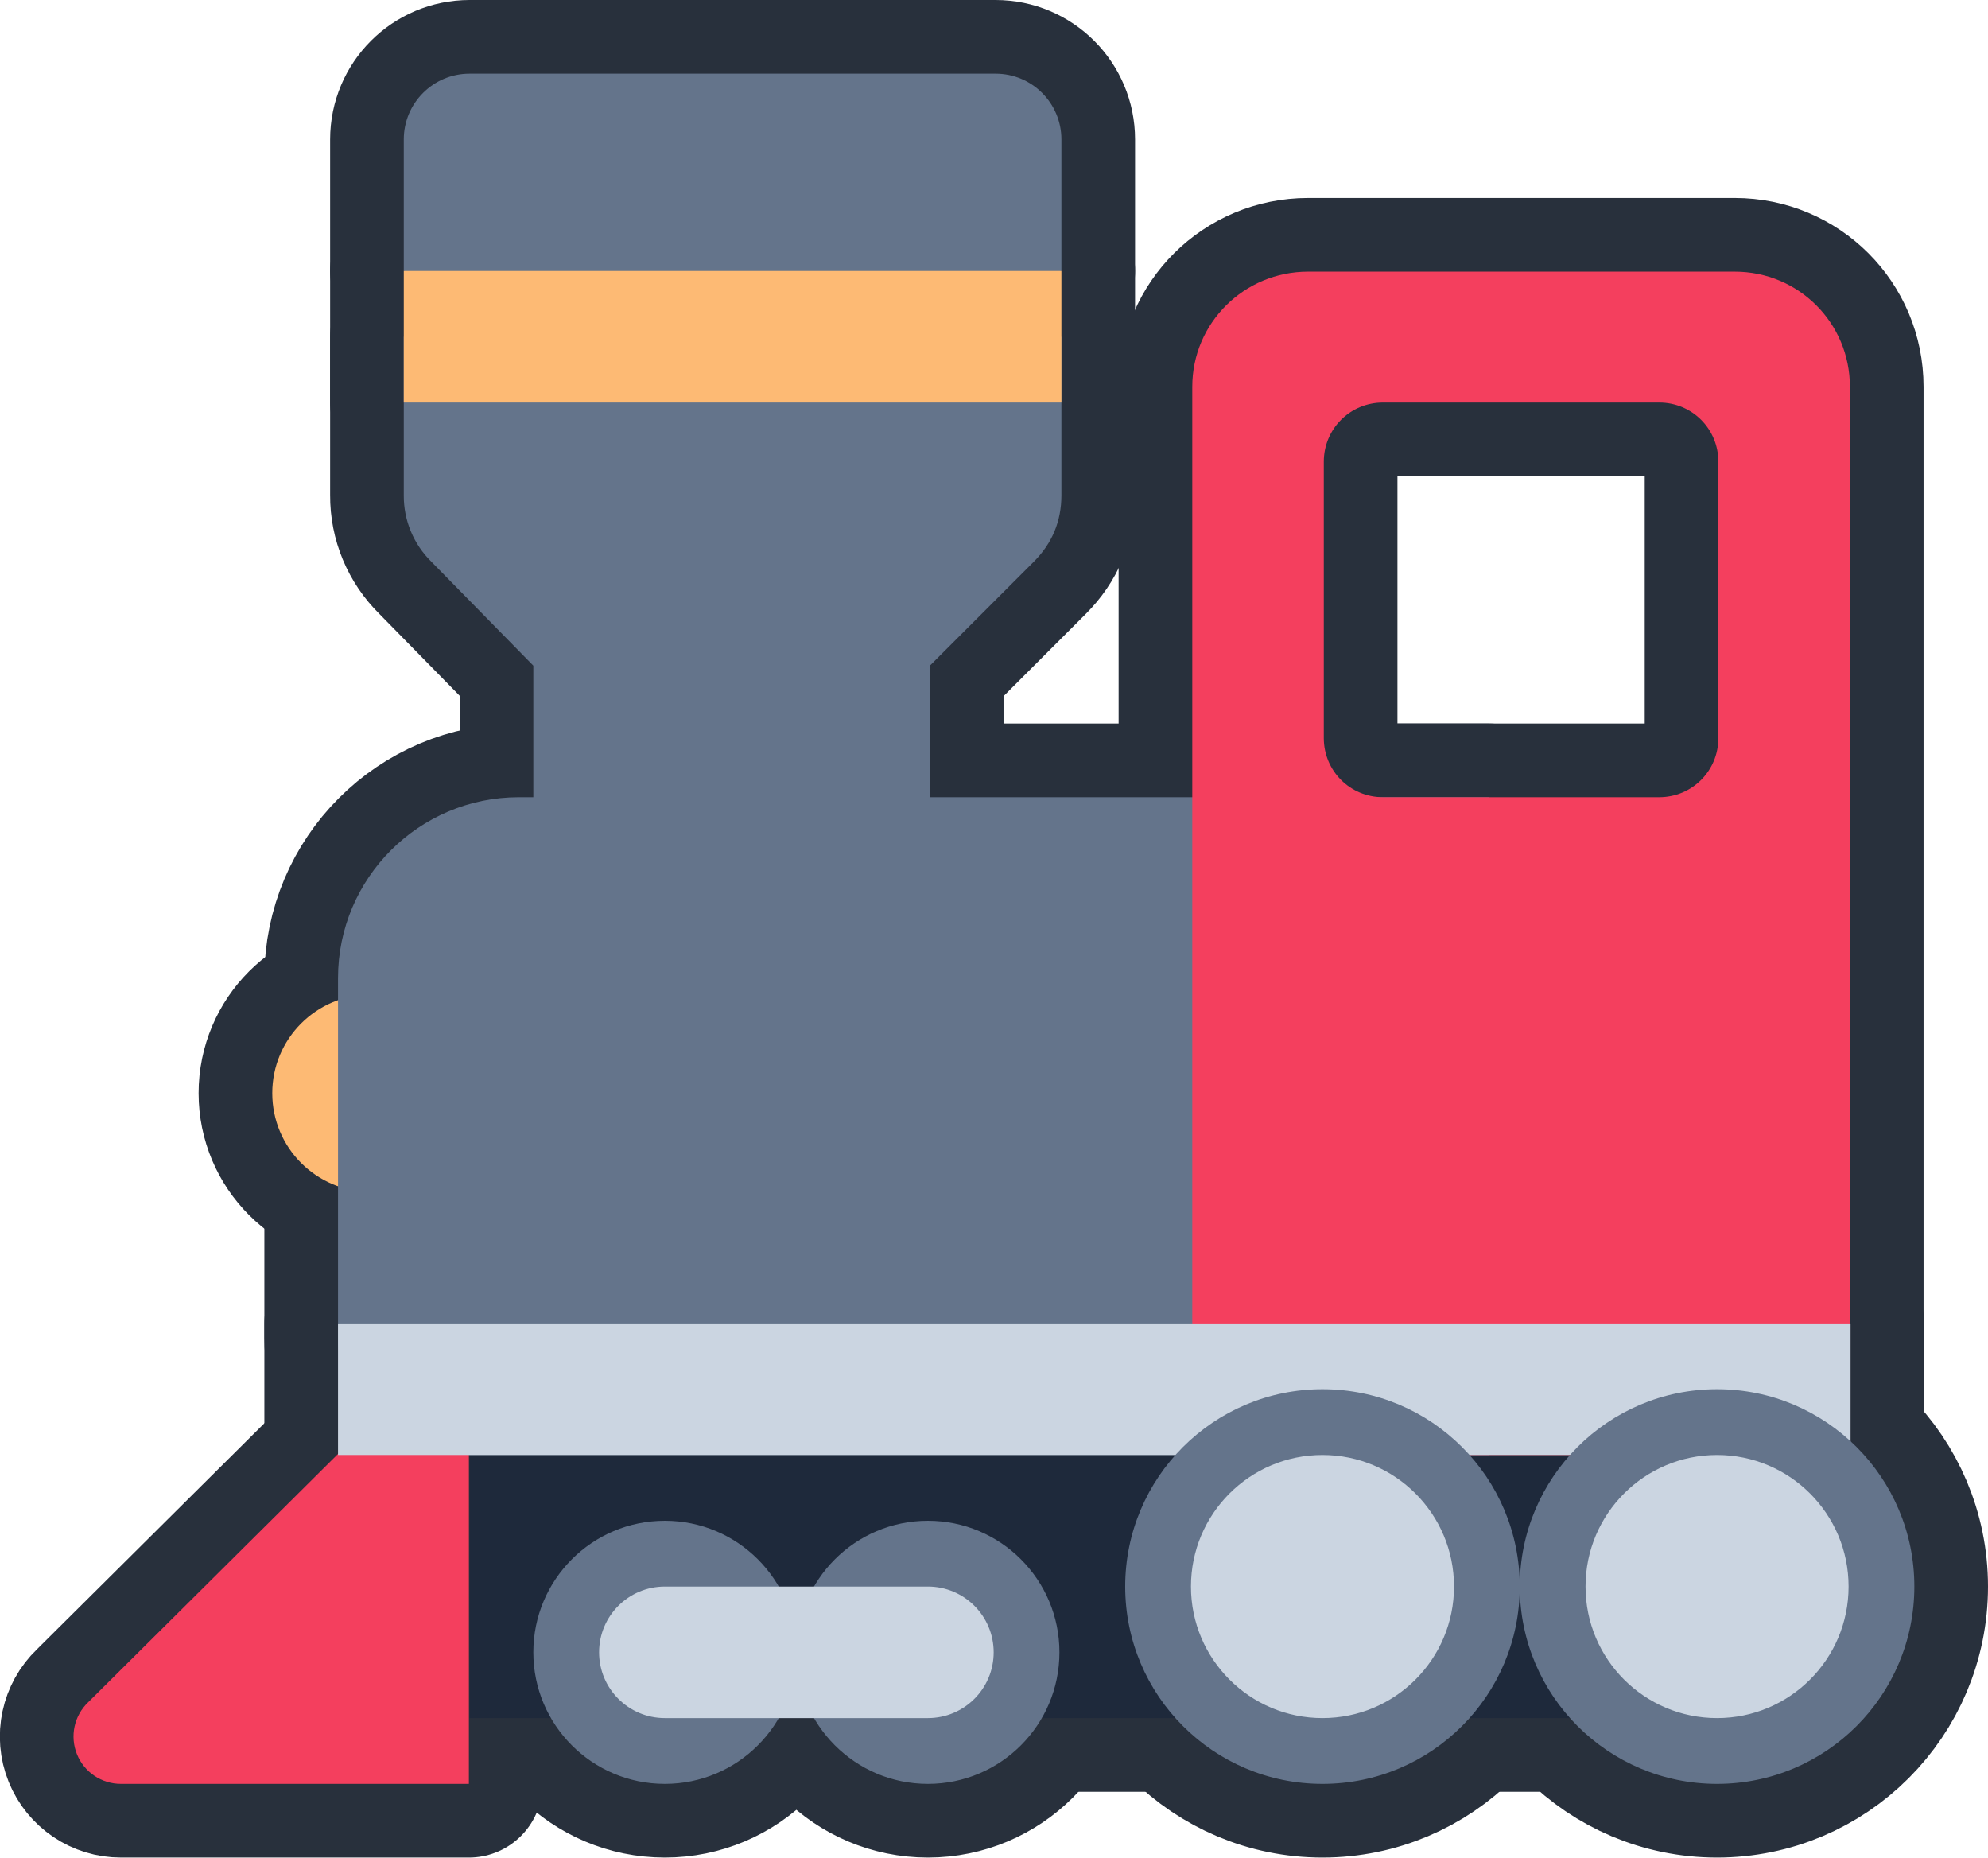
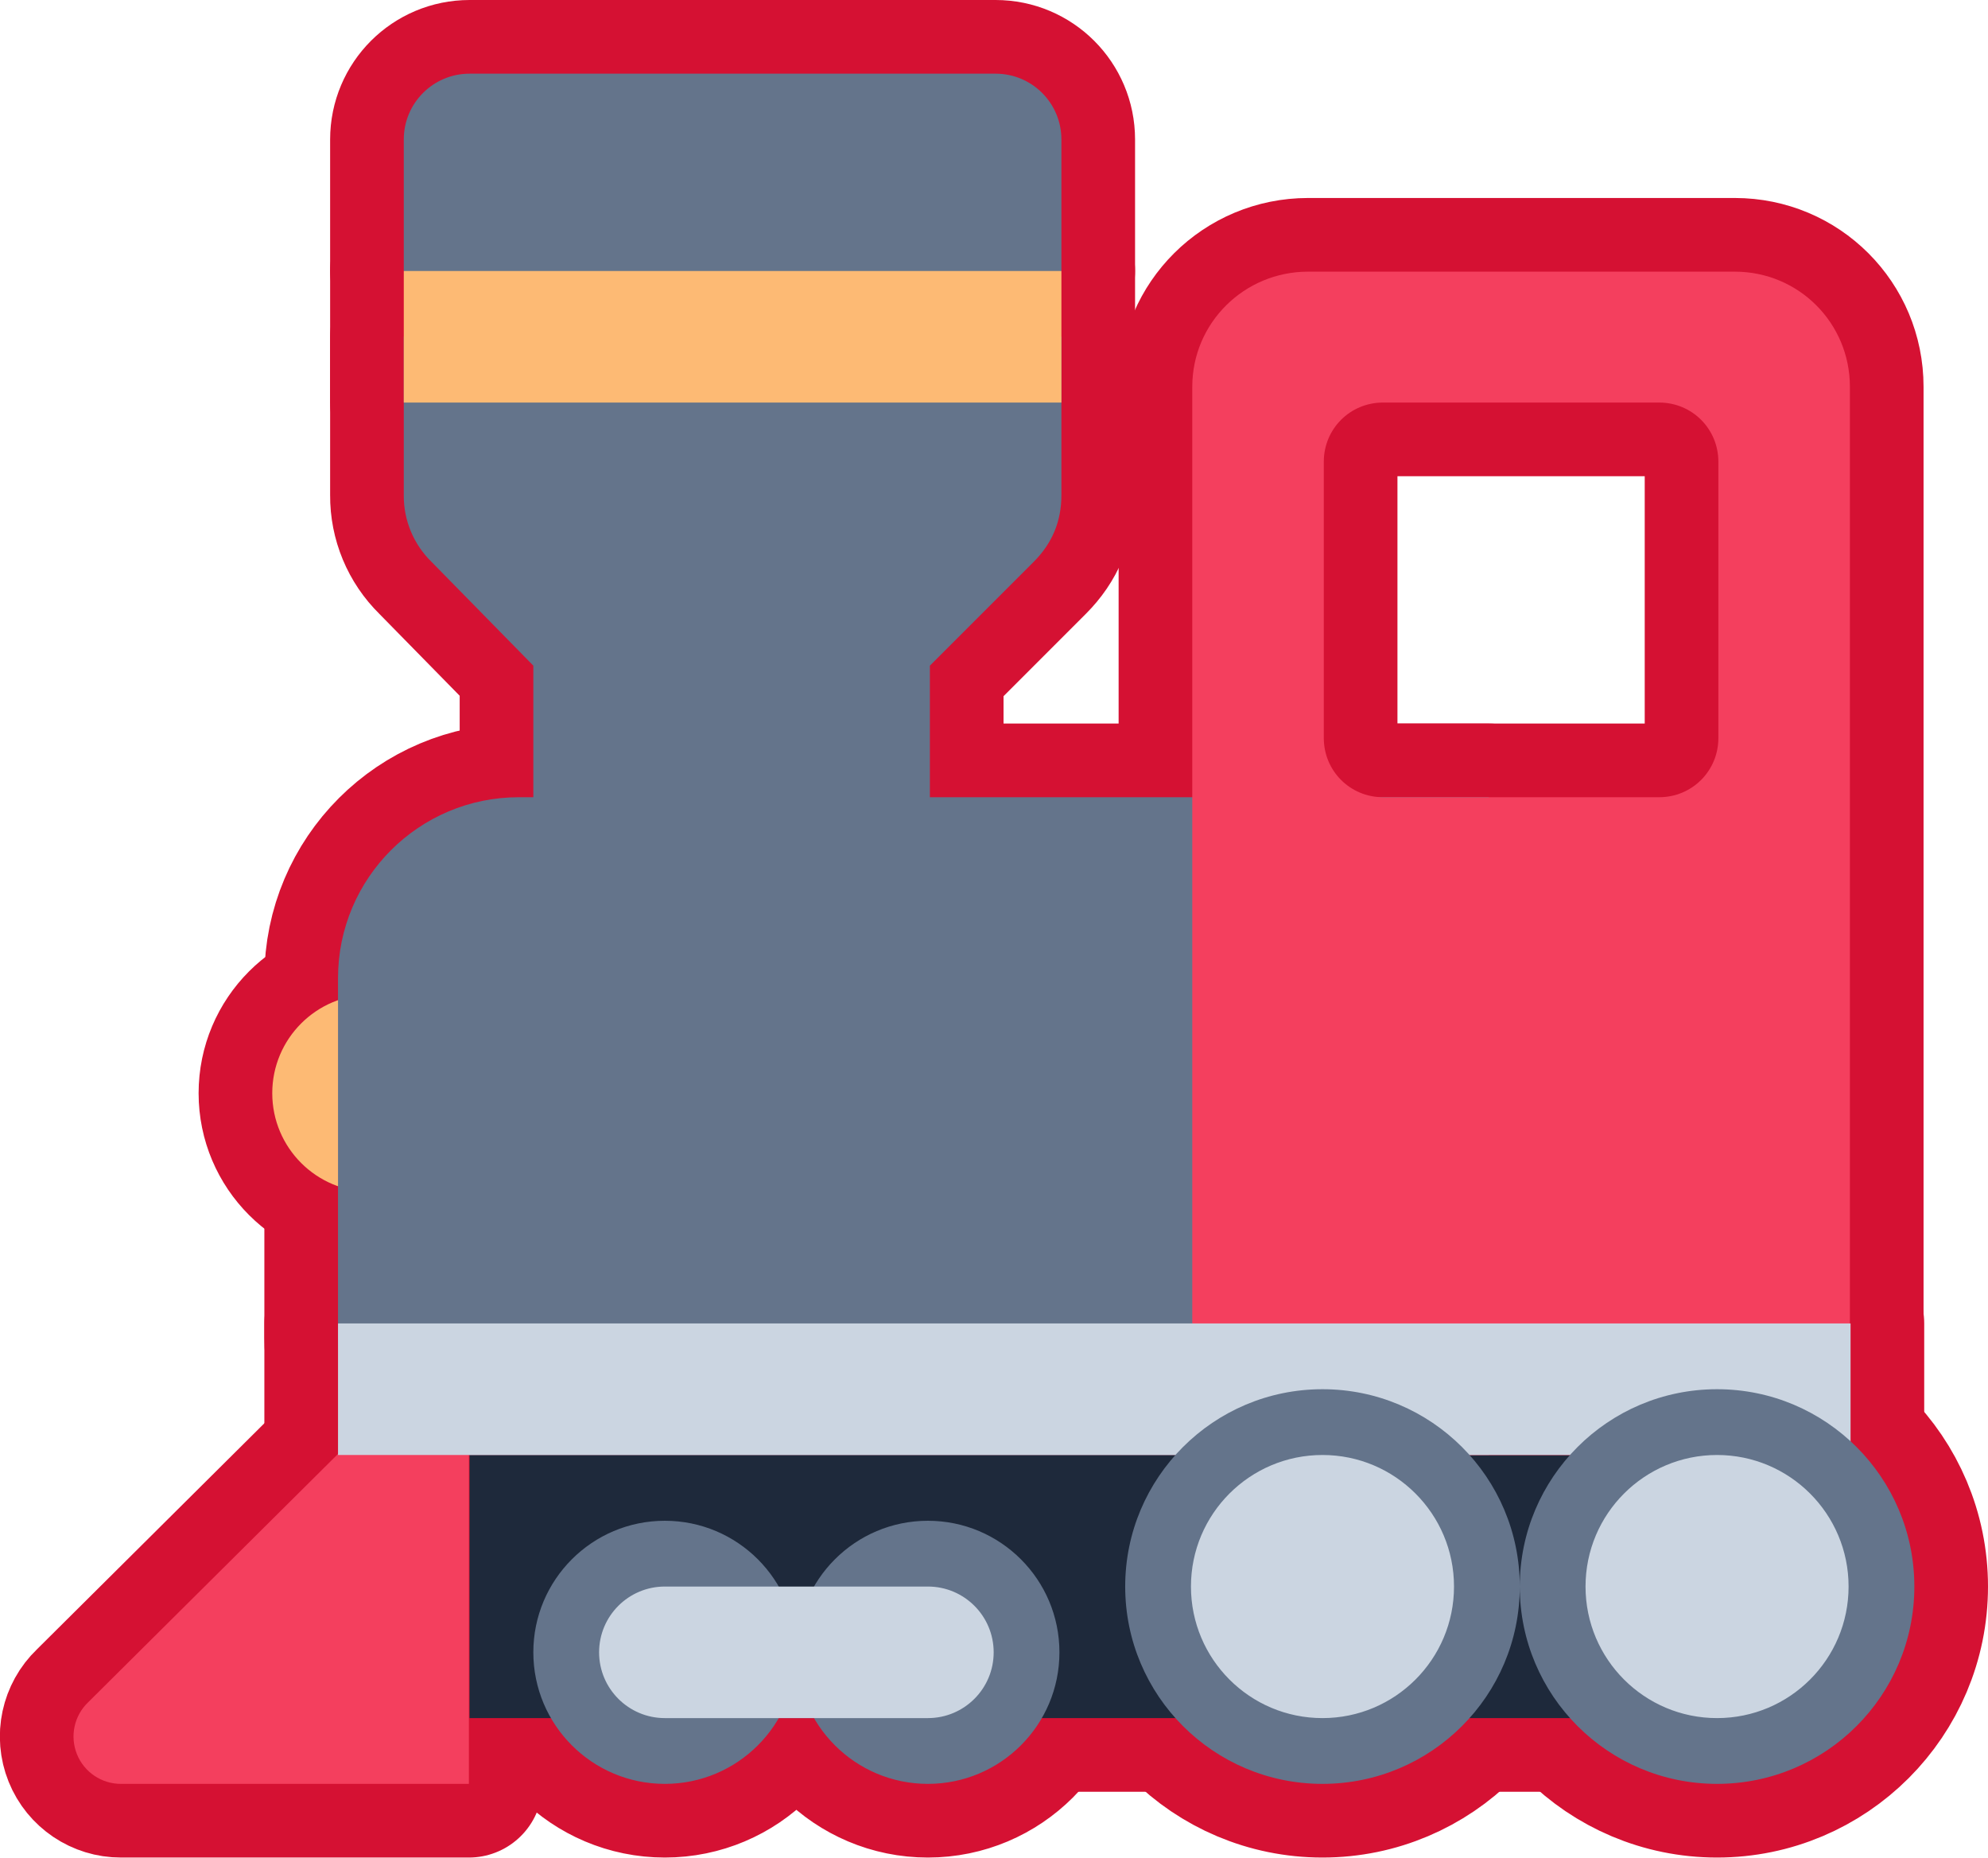
<svg xmlns="http://www.w3.org/2000/svg" width="30.23" height="28.24" fill="none" viewBox="0.89 1.88 30.23 28.24">
-   <g fill="#28303c" stroke="#28303c" stroke-linecap="round" stroke-linejoin="round" stroke-width="2.24">
+   <g fill="#d51133" stroke="#d51133" stroke-linecap="round" stroke-linejoin="round" stroke-width="2.24">
    <path d="M6.53 20a1.5 1.5 0 1 0 0-3 1.5 1.5 0 0 0 0 3m22.5 8h-21v-4h21zm-22-18.59V7h10v2.41q0 .59-.42 1.01L15.03 12v3H9v-3l-1.55-1.58a1.4 1.4 0 0 1-.42-1.01" />
    <path d="M7.03 6 12 7l5.03-1V4a1 1 0 0 0-1-1h-8a1 1 0 0 0-1 1zm.78 18h15.72V14H8.78a2.75 2.75 0 0 0-2.75 2.75v5.47c0 .98.8 1.78 1.78 1.78" />
    <path d="M29.02 24h-10V7.76c0-.97.79-1.75 1.76-1.75h6.49c.97 0 1.75.78 1.75 1.75zm-2.9-10c.5 0 .9-.4.9-.9V8.9c0-.5-.4-.9-.9-.9h-4.2c-.5 0-.9.4-.9.9v4.2c0 .5.4.9.9.9zM7.03 29h-4.3a.72.72 0 0 1-.5-1.24L7.02 23l1 1v5z" />
    <path d="M29.03 22h-23v2h23zm-12-16h-10v2h10z" />
    <path d="M21 29a3 3 0 0 0 3-3 3 3 0 1 0 6 0 3 3 0 0 0-6 0 3 3 0 1 0-3 3m-8-2a2 2 0 1 1-4 0 2 2 0 0 1 4 0m2 2a2 2 0 1 1 0-4 2 2 0 0 1 0 4" />
    <path d="M21 28a2 2 0 1 0 0-4 2 2 0 0 0 0 4m-6-2h-4a1 1 0 0 0-1 1 1 1 0 0 0 1 1h4a1 1 0 0 0 1-1 1 1 0 0 0-1-1m14 0a2 2 0 1 1-4 0 2 2 0 0 1 4 0" />
  </g>
  <path fill="#fdba74" d="M6.53 20a1.5 1.5 0 1 0 0-3 1.5 1.5 0 0 0 0 3" />
  <path fill="#1e293b" d="M29.03 28h-21v-4h21z" />
  <path fill="#64748b" d="M7.03 9.41V7h10v2.41q0 .59-.42 1.01L15.03 12v3H9v-3l-1.55-1.58a1.4 1.4 0 0 1-.42-1.01" />
  <path fill="#64748b" d="M7.03 6 12 7l5.03-1V4a1 1 0 0 0-1-1h-8a1 1 0 0 0-1 1zm.78 18h15.72V14H8.78a2.75 2.75 0 0 0-2.75 2.75v5.47c0 .98.8 1.78 1.78 1.78" />
  <path fill="#f43f5e" d="M29.02 24h-10V7.76c0-.97.79-1.75 1.76-1.75h6.49c.97 0 1.75.78 1.75 1.75zm-2.9-10c.5 0 .9-.4.9-.9V8.9c0-.5-.4-.9-.9-.9h-4.2c-.5 0-.9.4-.9.9v4.2c0 .5.4.9.9.9zM7.03 29h-4.3a.72.72 0 0 1-.5-1.24L7.02 23l1 1v5z" />
  <path fill="#cbd5e1" d="M29.03 22h-23v2h23z" />
  <path fill="#fdba74" d="M17.03 6h-10v2h10z" />
  <path fill="#64748b" d="M21 29a3 3 0 0 0 3-3 3 3 0 1 0 6 0 3 3 0 0 0-6 0 3 3 0 1 0-3 3m-8-2a2 2 0 1 1-4 0 2 2 0 0 1 4 0m2 2a2 2 0 1 1 0-4 2 2 0 0 1 0 4" />
  <path fill="#cbd5e1" d="M21 28a2 2 0 1 0 0-4 2 2 0 0 0 0 4m-6-2h-4a1 1 0 0 0-1 1 1 1 0 0 0 1 1h4a1 1 0 0 0 1-1 1 1 0 0 0-1-1m14 0a2 2 0 1 1-4 0 2 2 0 0 1 4 0" />
</svg>
